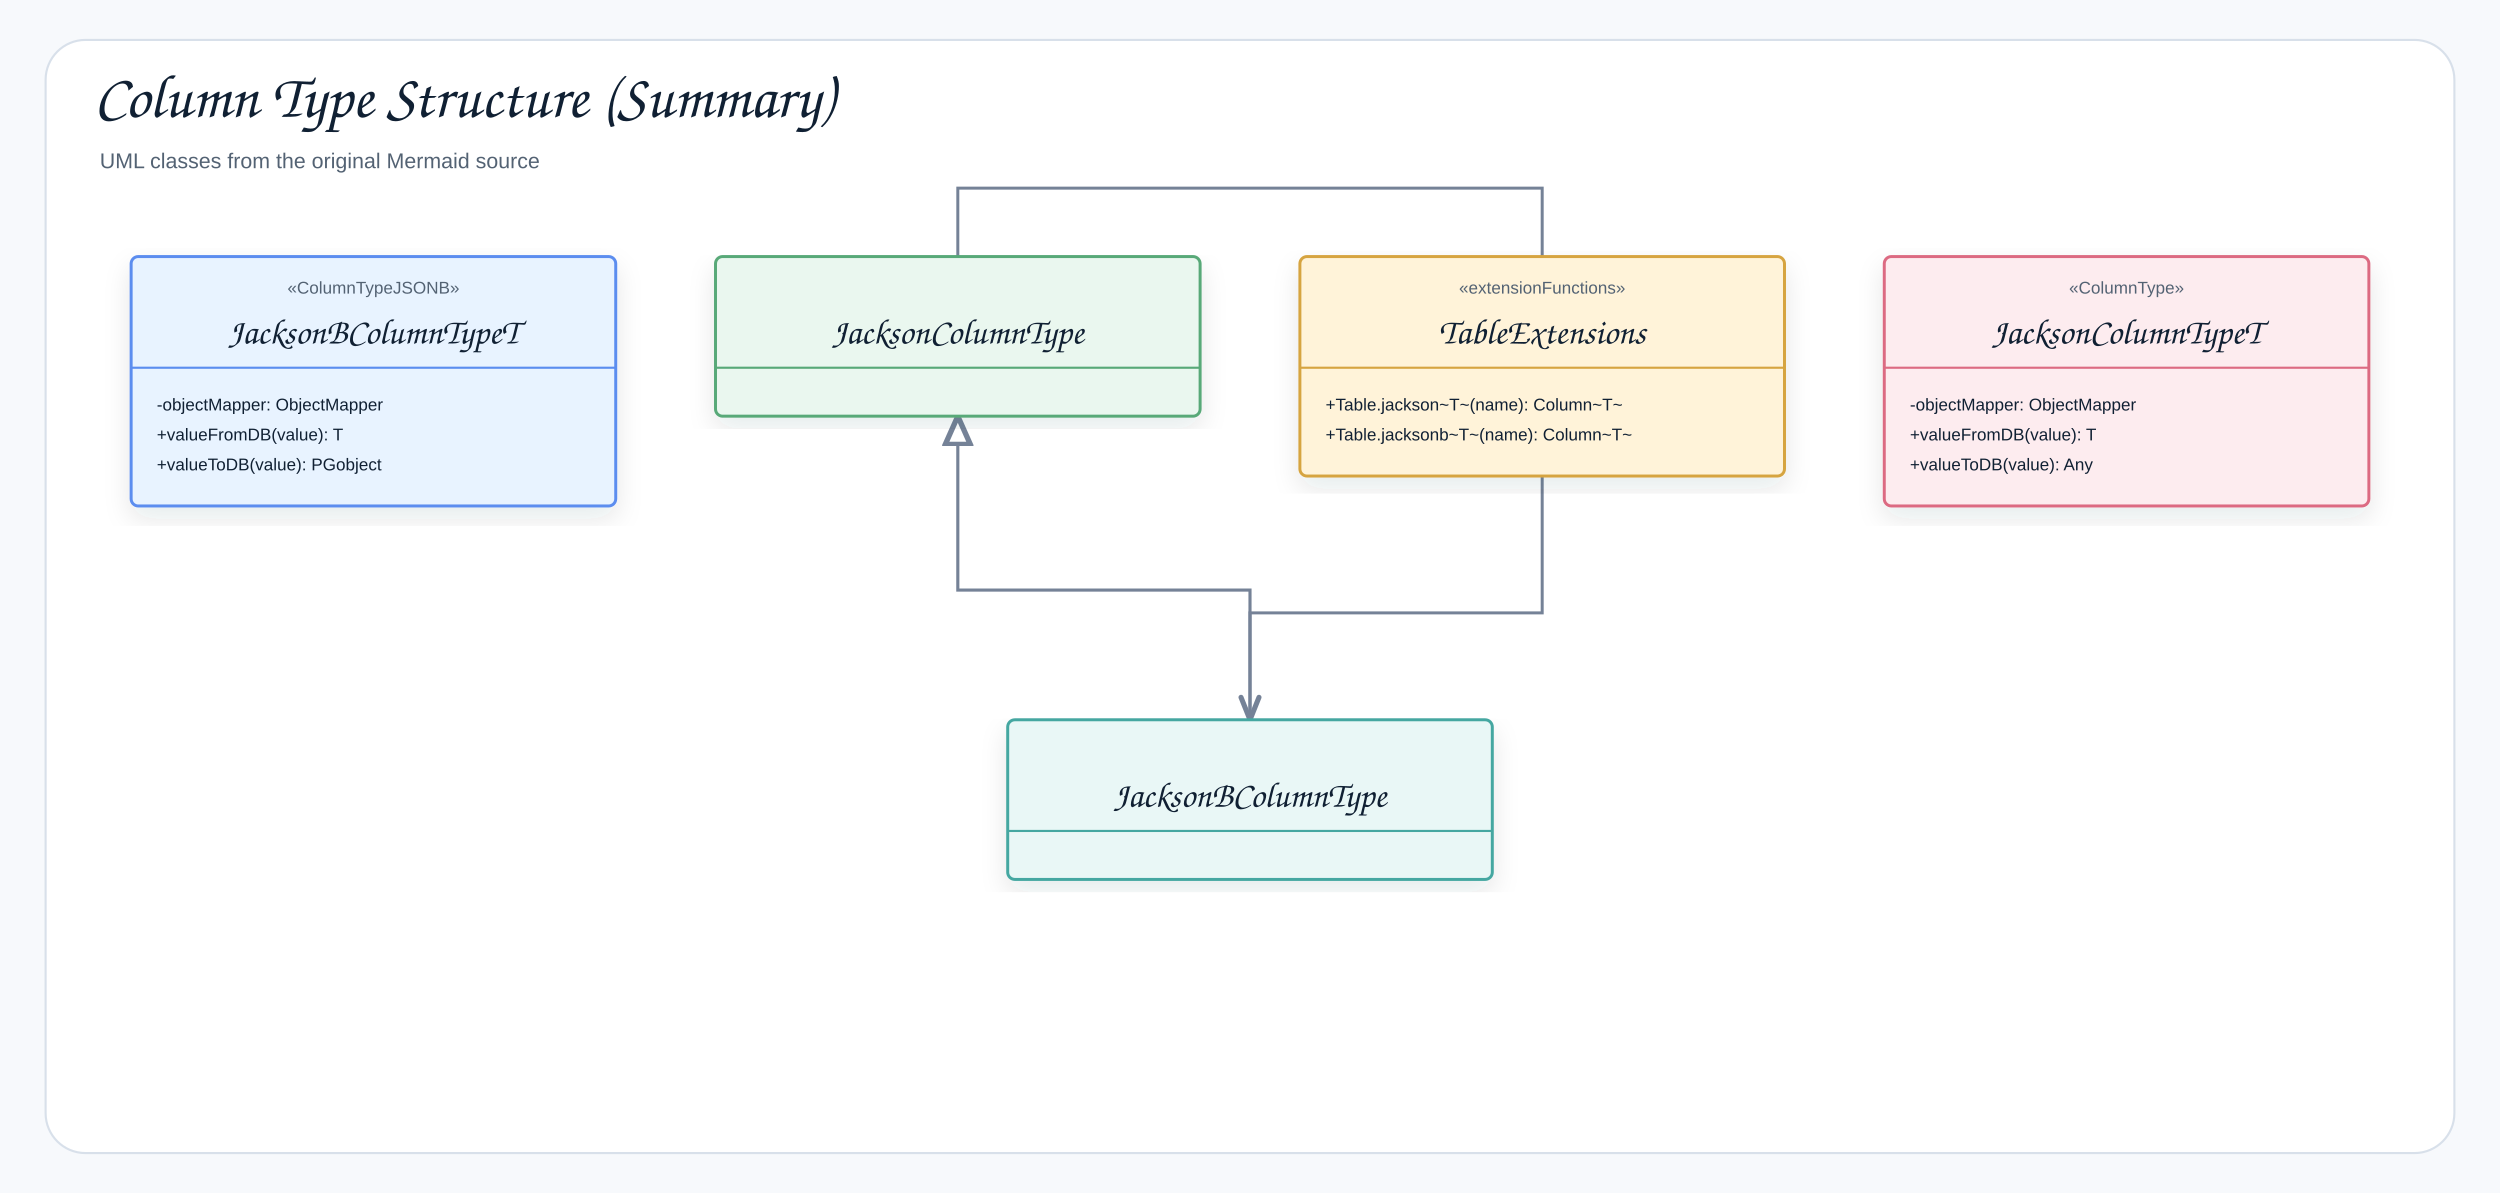
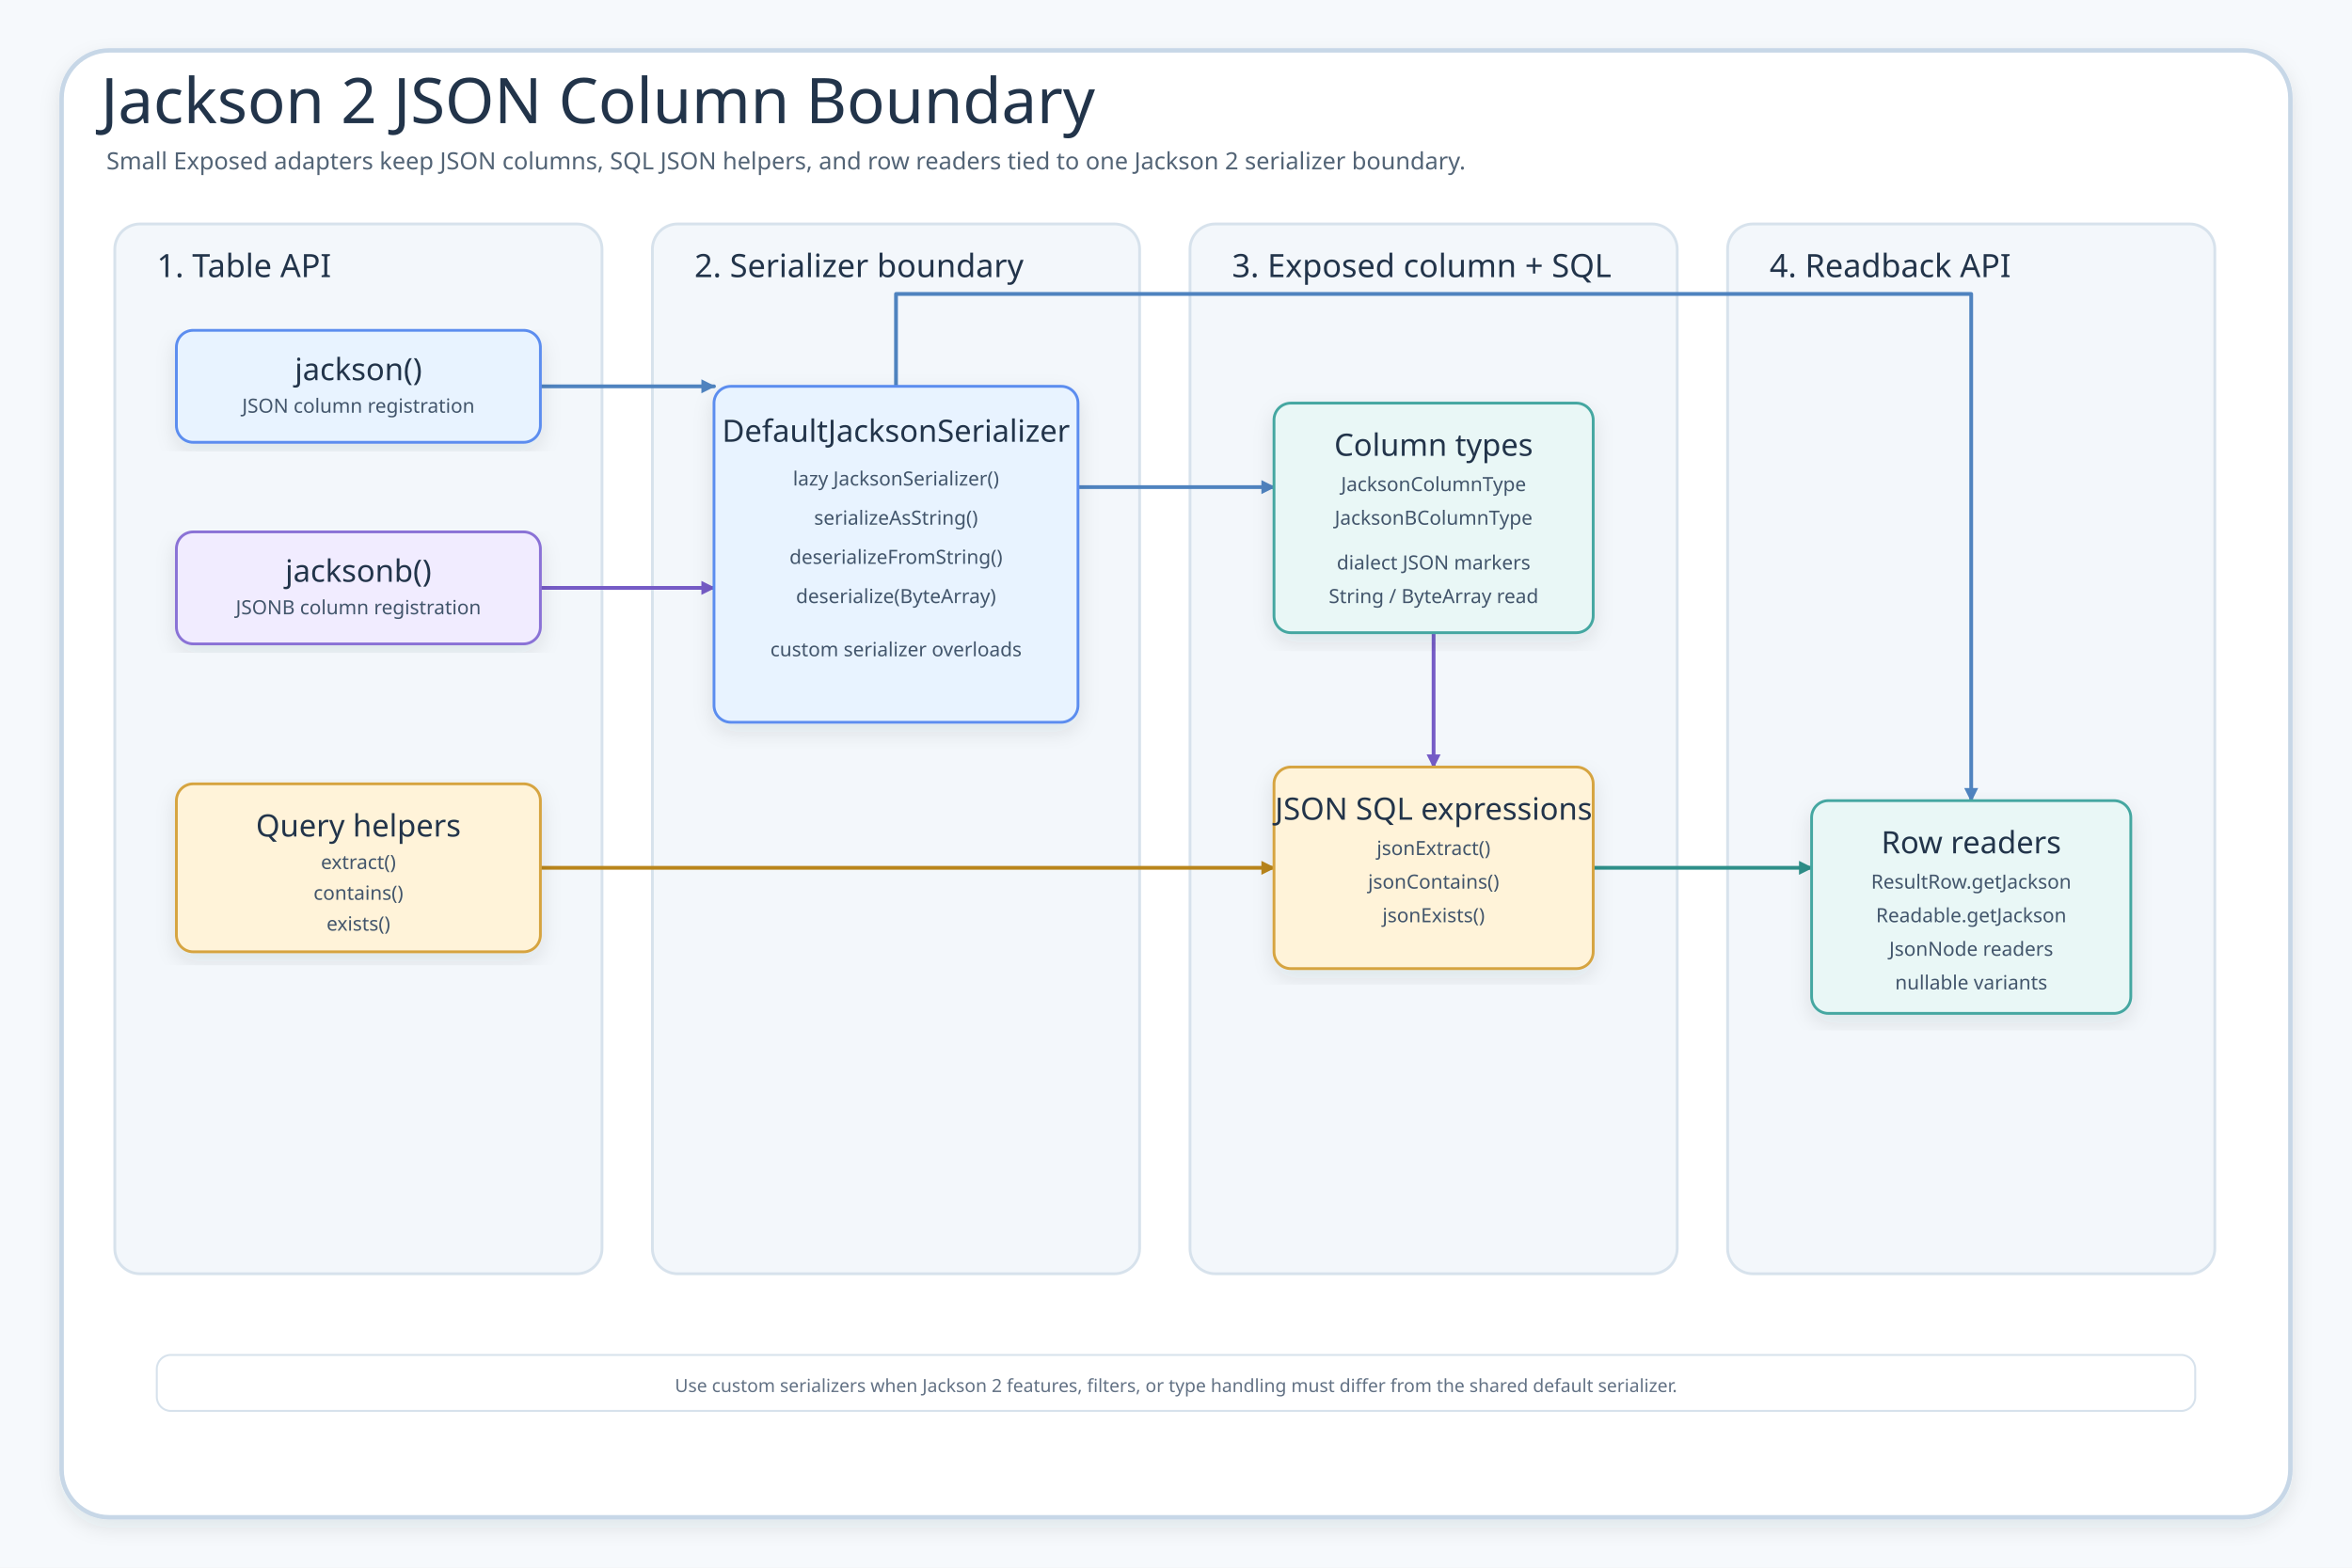
- <svg xmlns="http://www.w3.org/2000/svg" width="1754" height="837" viewBox="0 0 1754 837" role="img" aria-label="Column Type Structure (Summary)">
+ <svg xmlns="http://www.w3.org/2000/svg" width="1680" height="1120" viewBox="0 0 1680 1120" role="img" aria-labelledby="title desc">
  <defs>
    <filter id="shadow" x="-8%" y="-8%" width="116%" height="116%">
-       <feDropShadow dx="0" dy="8" stdDeviation="9" flood-color="#1f2937" flood-opacity="0.10" />
+       <feDropShadow dx="0" dy="6" stdDeviation="7" flood-color="#203040" flood-opacity="0.10" />
    </filter>
-     <marker id="openArrow" markerWidth="10" markerHeight="8" refX="8.5" refY="4" orient="auto" markerUnits="strokeWidth">
-       <path d="M 1 1 L 8.5 4 L 1 7" fill="none" stroke="#758297" stroke-width="1.7" stroke-linecap="round" stroke-linejoin="round" />
+     <marker id="arrow-blue" viewBox="0 0 10 10" markerWidth="10" markerHeight="10" refX="9" refY="5" orient="auto" markerUnits="userSpaceOnUse">
+       <path d="M 0 0 L 10 5 L 0 10 Z" fill="#4F83BF" />
    </marker>
-     <marker id="inherit" markerWidth="11" markerHeight="10" refX="9.5" refY="5" orient="auto" markerUnits="strokeWidth">
-       <path d="M 0.5 1 L 9.5 5 L 0.5 9 Z" fill="#ffffff" stroke="#758297" stroke-width="1.7" />
+     <marker id="arrow-purple" viewBox="0 0 10 10" markerWidth="10" markerHeight="10" refX="9" refY="5" orient="auto" markerUnits="userSpaceOnUse">
+       <path d="M 0 0 L 10 5 L 0 10 Z" fill="#755BC6" />
+     </marker>
+     <marker id="arrow-gold" viewBox="0 0 10 10" markerWidth="10" markerHeight="10" refX="9" refY="5" orient="auto" markerUnits="userSpaceOnUse">
+       <path d="M 0 0 L 10 5 L 0 10 Z" fill="#B9851B" />
+     </marker>
+     <marker id="arrow-teal" viewBox="0 0 10 10" markerWidth="10" markerHeight="10" refX="9" refY="5" orient="auto" markerUnits="userSpaceOnUse">
+       <path d="M 0 0 L 10 5 L 0 10 Z" fill="#2E8F89" />
    </marker>
    <style>
-     .canvas{fill:#f7f9fc}.frame{fill:#fff;stroke:#d8e0ea;stroke-width:1.5}
-     .title{font-family:"Architects Daughter","Comic Sans MS","Comic Sans",cursive;font-size:43px;font-weight:400;fill:#102033}
-     .subtitle{font-family:"Comic Sans MS","Comic Sans","Comic Neue",Arial,sans-serif;font-size:15px;font-weight:400;fill:#536273}
-     .label{font-family:"Architects Daughter","Comic Sans MS","Comic Sans",cursive;font-size:25px;font-weight:400;fill:#102033}
-     .smallLabel{font-family:"Architects Daughter","Comic Sans MS","Comic Sans",cursive;font-size:21px;font-weight:400;fill:#102033}
-     .mono{font-family:"Comic Sans MS","Comic Sans","Comic Neue",Arial,sans-serif;font-size:12px;font-weight:400;fill:#102033}
-     .small{font-family:"Comic Sans MS","Comic Sans","Comic Neue",Arial,sans-serif;font-size:12px;font-weight:400;fill:#536273}
-     .strong{font-family:"Comic Sans MS","Comic Sans","Comic Neue",Arial,sans-serif;font-size:13px;font-weight:400;fill:#102033}
-     .card{stroke-width:2.1;filter:url(#shadow)}.compartment{stroke-width:1.5;fill:none}
-     .line{stroke:#758297;stroke-width:2.1;fill:none;marker-end:url(#openArrow)}
-     .plainLine{stroke:#758297;stroke-width:2.1;fill:none}
-     .dashed{stroke:#758297;stroke-width:2.1;stroke-dasharray:7 6;fill:none;marker-end:url(#openArrow)}
-     .inheritLine{stroke:#758297;stroke-width:2.2;fill:none;marker-end:url(#inherit)}
-     .implLine{stroke:#758297;stroke-width:2.2;stroke-dasharray:8 7;fill:none;marker-end:url(#inherit)}
-   </style>
+       .canvas{fill:#F6F9FC}.frame{fill:#FFFFFF;stroke:#C7D7E7;stroke-width:3.2;filter:url(#shadow)}
+       .lane{fill:#F3F7FB;stroke:#D7E2EC;stroke-width:2}.card{filter:url(#shadow);stroke-width:2}
+       .title{font-family:"Architects Daughter";font-size:45px;fill:#22344A;font-weight:400}
+       .subtitle{font-family:"Comic Mono";font-size:17px;fill:#536476;font-weight:400}
+       .lane-title{font-family:"Architects Daughter";font-size:23px;fill:#22344A;font-weight:400}
+       .card-title{font-family:"Architects Daughter";font-size:22px;fill:#22344A;font-weight:400}
+       .detail{font-family:"Comic Mono";font-size:14px;fill:#42556B;font-weight:400}
+       .small{font-family:"Comic Mono";font-size:13px;fill:#627184;font-weight:400}
+       .connector{fill:none;stroke-width:2.7;stroke-linejoin:round;stroke-linecap:round}
+       .constraint{fill:#FFFFFF;stroke:#D7E2EC;stroke-width:1.4}
+     </style>
  </defs>
-   <rect class="canvas" width="1754" height="837" />
-   <rect class="frame" x="32" y="28" width="1690" height="781" rx="28" />
-   <text class="title" x="66" y="82">Column Type Structure (Summary)</text>
-   <text class="subtitle" x="70" y="118">UML classes from the original Mermaid source</text>
-   <path class="line" d="M1082 334 L1082 430 L877 430 L877 505" />
-   <path class="line" d="M1082 180 L1082 132 L672 132 L672 292" />
-   <path class="inheritLine" d="M877 505 L877 414 L672 414 L672 292" />
-   <g transform="translate(92,180)">
-     <rect class="card" x="0" y="0" width="340" height="175" rx="5" fill="#E8F3FF" stroke="#5B8DEF" />
-     <line class="compartment" x1="0" y1="78" x2="340" y2="78" stroke="#5B8DEF" />
-     <text class="small" x="170" y="26" text-anchor="middle">«ColumnTypeJSONB»</text>
-     <text class="label" x="170" y="61" text-anchor="middle">JacksonBColumnTypeT</text>
-     <text class="mono" x="18" y="108">-objectMapper: ObjectMapper</text>
-     <text class="mono" x="18" y="129">+valueFromDB(value): T</text>
-     <text class="mono" x="18" y="150">+valueToDB(value): PGobject</text>
+   <rect class="canvas" width="1680" height="1120" />
+   <rect class="frame" x="44" y="36" width="1592" height="1048" rx="34" />
+   <text class="title" x="72" y="88">Jackson 2 JSON Column Boundary</text>
+   <text class="subtitle" x="76" y="121">Small Exposed adapters keep JSON columns, SQL JSON helpers, and row readers tied to one Jackson 2 serializer boundary.</text>
+   <rect class="lane" x="82" y="160" width="348" height="750" rx="18" />
+   <text class="lane-title" x="112" y="190" dominant-baseline="middle">1. Table API</text>
+   <rect class="lane" x="466" y="160" width="348" height="750" rx="18" />
+   <text class="lane-title" x="496" y="190" dominant-baseline="middle">2. Serializer boundary</text>
+   <rect class="lane" x="850" y="160" width="348" height="750" rx="18" />
+   <text class="lane-title" x="880" y="190" dominant-baseline="middle">3. Exposed column + SQL</text>
+   <rect class="lane" x="1234" y="160" width="348" height="750" rx="18" />
+   <text class="lane-title" x="1264" y="190" dominant-baseline="middle">4. Readback API</text>
+   <path data-edge="api-json-&gt;serializer" class="connector" d="M 386 276 L 510 276" stroke="#4F83BF" marker-end="url(#arrow-blue)" />
+   <path data-edge="api-jsonb-&gt;serializer" class="connector" d="M 386 420 L 510 420" stroke="#755BC6" marker-end="url(#arrow-purple)" />
+   <path data-edge="api-query-&gt;sql" class="connector" d="M 386 620 L 910 620" stroke="#B9851B" marker-end="url(#arrow-gold)" />
+   <path data-edge="serializer-&gt;columns" class="connector" d="M 770 348 L 910 348" stroke="#4F83BF" marker-end="url(#arrow-blue)" />
+   <path data-edge="columns-&gt;sql" class="connector" d="M 1024 452 L 1024 548" stroke="#755BC6" marker-end="url(#arrow-purple)" />
+   <path data-edge="sql-&gt;readers" class="connector" d="M 1138 620 L 1294 620" stroke="#2E8F89" marker-end="url(#arrow-teal)" />
+   <path data-edge="serializer-&gt;readers" class="connector" d="M 640 276 L 640 210 L 1408 210 L 1408 572" stroke="#4F83BF" marker-end="url(#arrow-blue)" />
+   <g id="node-api-json" data-node="api-json" transform="translate(126,236)">
+     <rect class="card" x="0" y="0" width="260" height="80" rx="12" fill="#E8F3FF" stroke="#5B8DEF" />
+     <text class="card-title" x="130" y="28" text-anchor="middle" dominant-baseline="middle">jackson()</text>
+     <text class="detail" x="130" y="54" text-anchor="middle" dominant-baseline="middle">JSON column registration</text>
  </g>
-   <g transform="translate(502,180)">
-     <rect class="card" x="0" y="0" width="340" height="112" rx="5" fill="#EAF7EF" stroke="#58A978" />
-     <line class="compartment" x1="0" y1="78" x2="340" y2="78" stroke="#58A978" />
-     <text class="small" x="170" y="26" text-anchor="middle" />
-     <text class="label" x="170" y="61" text-anchor="middle">JacksonColumnType</text>
+   <g id="node-api-jsonb" data-node="api-jsonb" transform="translate(126,380)">
+     <rect class="card" x="0" y="0" width="260" height="80" rx="12" fill="#F1ECFF" stroke="#8A72D6" />
+     <text class="card-title" x="130" y="28" text-anchor="middle" dominant-baseline="middle">jacksonb()</text>
+     <text class="detail" x="130" y="54" text-anchor="middle" dominant-baseline="middle">JSONB column registration</text>
  </g>
-   <g transform="translate(912,180)">
-     <rect class="card" x="0" y="0" width="340" height="154" rx="5" fill="#FFF3D9" stroke="#D6A441" />
-     <line class="compartment" x1="0" y1="78" x2="340" y2="78" stroke="#D6A441" />
-     <text class="small" x="170" y="26" text-anchor="middle">«extensionFunctions»</text>
-     <text class="label" x="170" y="61" text-anchor="middle">TableExtensions</text>
-     <text class="mono" x="18" y="108">+Table.jackson~T~(name): Column~T~</text>
-     <text class="mono" x="18" y="129">+Table.jacksonb~T~(name): Column~T~</text>
+   <g id="node-api-query" data-node="api-query" transform="translate(126,560)">
+     <rect class="card" x="0" y="0" width="260" height="120" rx="12" fill="#FFF3D9" stroke="#D6A441" />
+     <text class="card-title" x="130" y="30" text-anchor="middle" dominant-baseline="middle">Query helpers</text>
+     <text class="detail" x="130" y="56" text-anchor="middle" dominant-baseline="middle">extract()</text>
+     <text class="detail" x="130" y="78" text-anchor="middle" dominant-baseline="middle">contains()</text>
+     <text class="detail" x="130" y="100" text-anchor="middle" dominant-baseline="middle">exists()</text>
  </g>
-   <g transform="translate(1322,180)">
-     <rect class="card" x="0" y="0" width="340" height="175" rx="5" fill="#FDECEF" stroke="#DC6B82" />
-     <line class="compartment" x1="0" y1="78" x2="340" y2="78" stroke="#DC6B82" />
-     <text class="small" x="170" y="26" text-anchor="middle">«ColumnType»</text>
-     <text class="label" x="170" y="61" text-anchor="middle">JacksonColumnTypeT</text>
-     <text class="mono" x="18" y="108">-objectMapper: ObjectMapper</text>
-     <text class="mono" x="18" y="129">+valueFromDB(value): T</text>
-     <text class="mono" x="18" y="150">+valueToDB(value): Any</text>
+   <g id="node-serializer" data-node="serializer" transform="translate(510,276)">
+     <rect class="card" x="0" y="0" width="260" height="240" rx="12" fill="#E8F3FF" stroke="#5B8DEF" />
+     <text class="card-title" x="130" y="32" text-anchor="middle" dominant-baseline="middle">DefaultJacksonSerializer</text>
+     <text class="detail" x="130" y="66" text-anchor="middle" dominant-baseline="middle">lazy JacksonSerializer()</text>
+     <text class="detail" x="130" y="94" text-anchor="middle" dominant-baseline="middle">serializeAsString()</text>
+     <text class="detail" x="130" y="122" text-anchor="middle" dominant-baseline="middle">deserializeFromString()</text>
+     <text class="detail" x="130" y="150" text-anchor="middle" dominant-baseline="middle">deserialize(ByteArray)</text>
+     <text class="detail" x="130" y="188" text-anchor="middle" dominant-baseline="middle">custom serializer overloads</text>
  </g>
-   <g transform="translate(707,505)">
-     <rect class="card" x="0" y="0" width="340" height="112" rx="5" fill="#E9F7F6" stroke="#45A7A1" />
-     <line class="compartment" x1="0" y1="78" x2="340" y2="78" stroke="#45A7A1" />
-     <text class="small" x="170" y="26" text-anchor="middle" />
-     <text class="label" x="170" y="61" text-anchor="middle">JacksonBColumnType</text>
+   <g id="node-columns" data-node="columns" transform="translate(910,288)">
+     <rect class="card" x="0" y="0" width="228" height="164" rx="12" fill="#E9F7F6" stroke="#45A7A1" />
+     <text class="card-title" x="114" y="30" text-anchor="middle" dominant-baseline="middle">Column types</text>
+     <text class="detail" x="114" y="58" text-anchor="middle" dominant-baseline="middle">JacksonColumnType</text>
+     <text class="detail" x="114" y="82" text-anchor="middle" dominant-baseline="middle">JacksonBColumnType</text>
+     <text class="detail" x="114" y="114" text-anchor="middle" dominant-baseline="middle">dialect JSON markers</text>
+     <text class="detail" x="114" y="138" text-anchor="middle" dominant-baseline="middle">String / ByteArray read</text>
+   </g>
+   <g id="node-sql" data-node="sql" transform="translate(910,548)">
+     <rect class="card" x="0" y="0" width="228" height="144" rx="12" fill="#FFF3D9" stroke="#D6A441" />
+     <text class="card-title" x="114" y="30" text-anchor="middle" dominant-baseline="middle">JSON SQL expressions</text>
+     <text class="detail" x="114" y="58" text-anchor="middle" dominant-baseline="middle">jsonExtract()</text>
+     <text class="detail" x="114" y="82" text-anchor="middle" dominant-baseline="middle">jsonContains()</text>
+     <text class="detail" x="114" y="106" text-anchor="middle" dominant-baseline="middle">jsonExists()</text>
+   </g>
+   <g id="node-readers" data-node="readers" transform="translate(1294,572)">
+     <rect class="card" x="0" y="0" width="228" height="152" rx="12" fill="#E9F7F6" stroke="#45A7A1" />
+     <text class="card-title" x="114" y="30" text-anchor="middle" dominant-baseline="middle">Row readers</text>
+     <text class="detail" x="114" y="58" text-anchor="middle" dominant-baseline="middle">ResultRow.getJackson</text>
+     <text class="detail" x="114" y="82" text-anchor="middle" dominant-baseline="middle">Readable.getJackson</text>
+     <text class="detail" x="114" y="106" text-anchor="middle" dominant-baseline="middle">JsonNode readers</text>
+     <text class="detail" x="114" y="130" text-anchor="middle" dominant-baseline="middle">nullable variants</text>
+   </g>
+   <g transform="translate(112,968)">
+     <rect class="constraint" x="0" y="0" width="1456" height="40" rx="10" />
+     <text class="small" x="728" y="22" text-anchor="middle" dominant-baseline="middle">Use custom serializers when Jackson 2 features, filters, or type handling must differ from the shared default serializer.</text>
  </g>
</svg>
